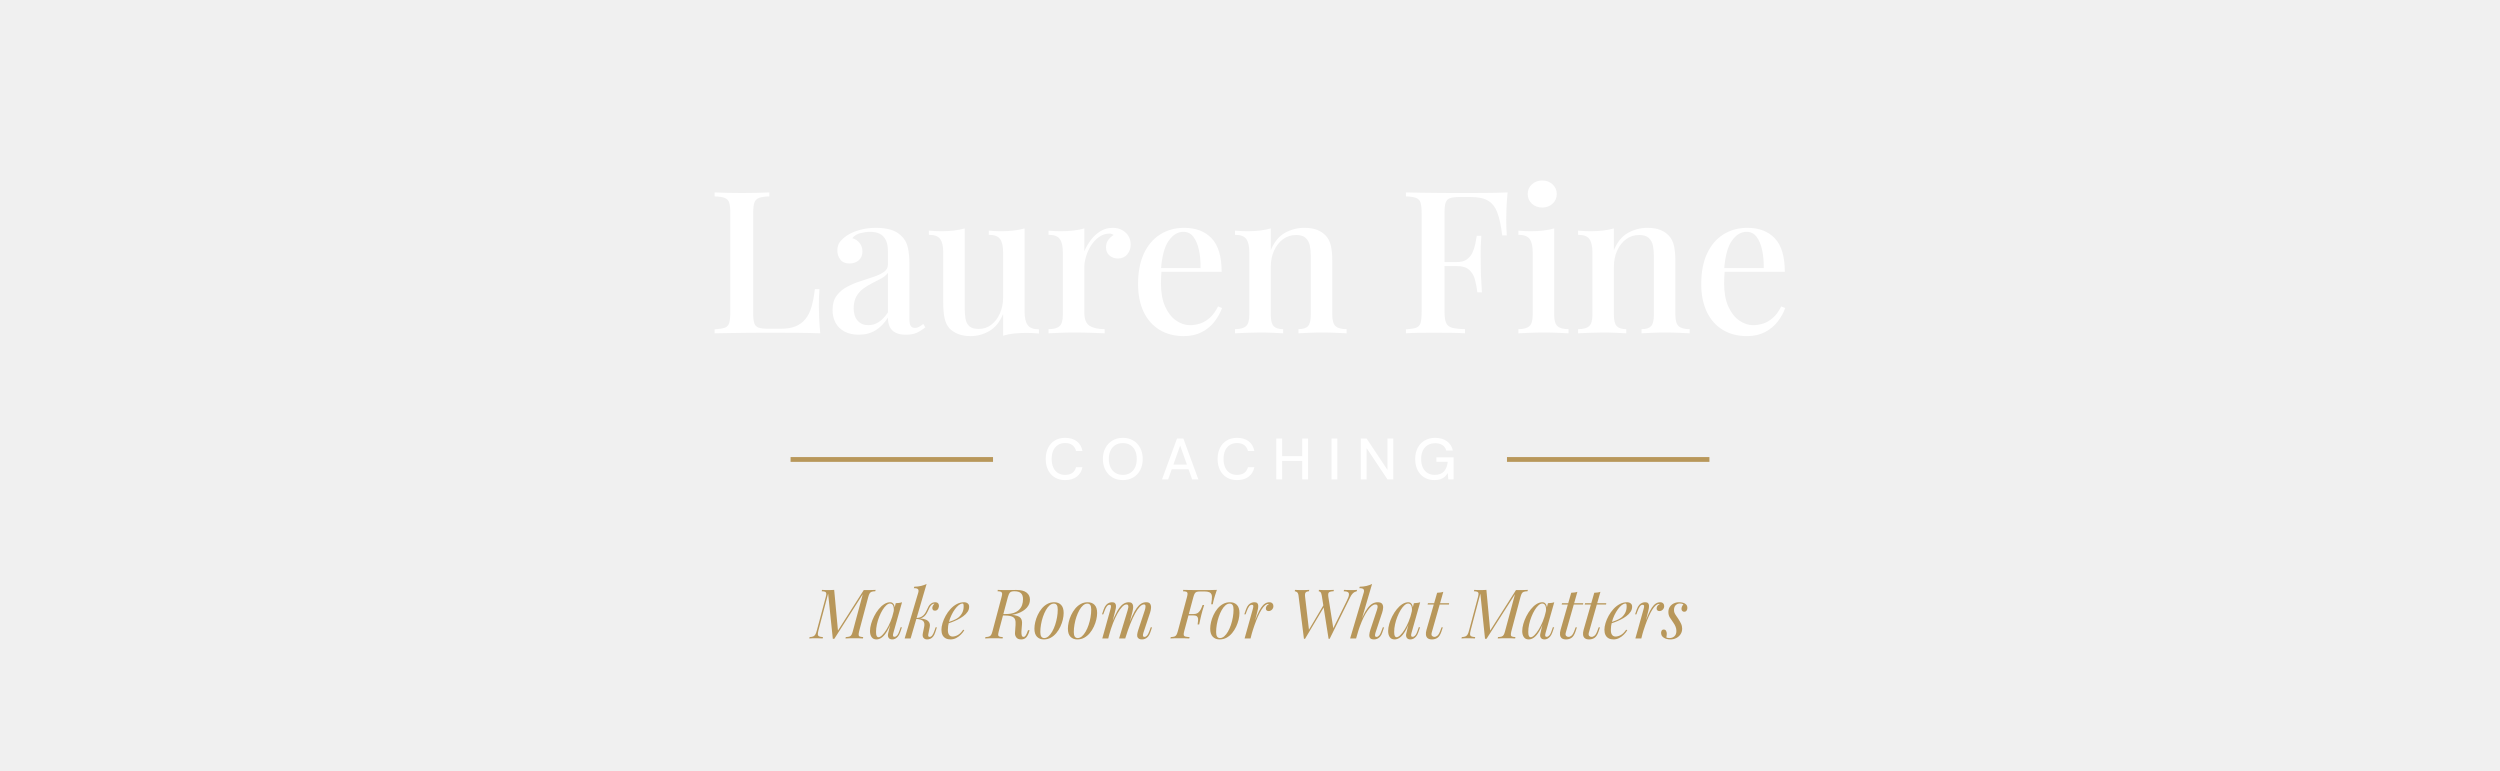
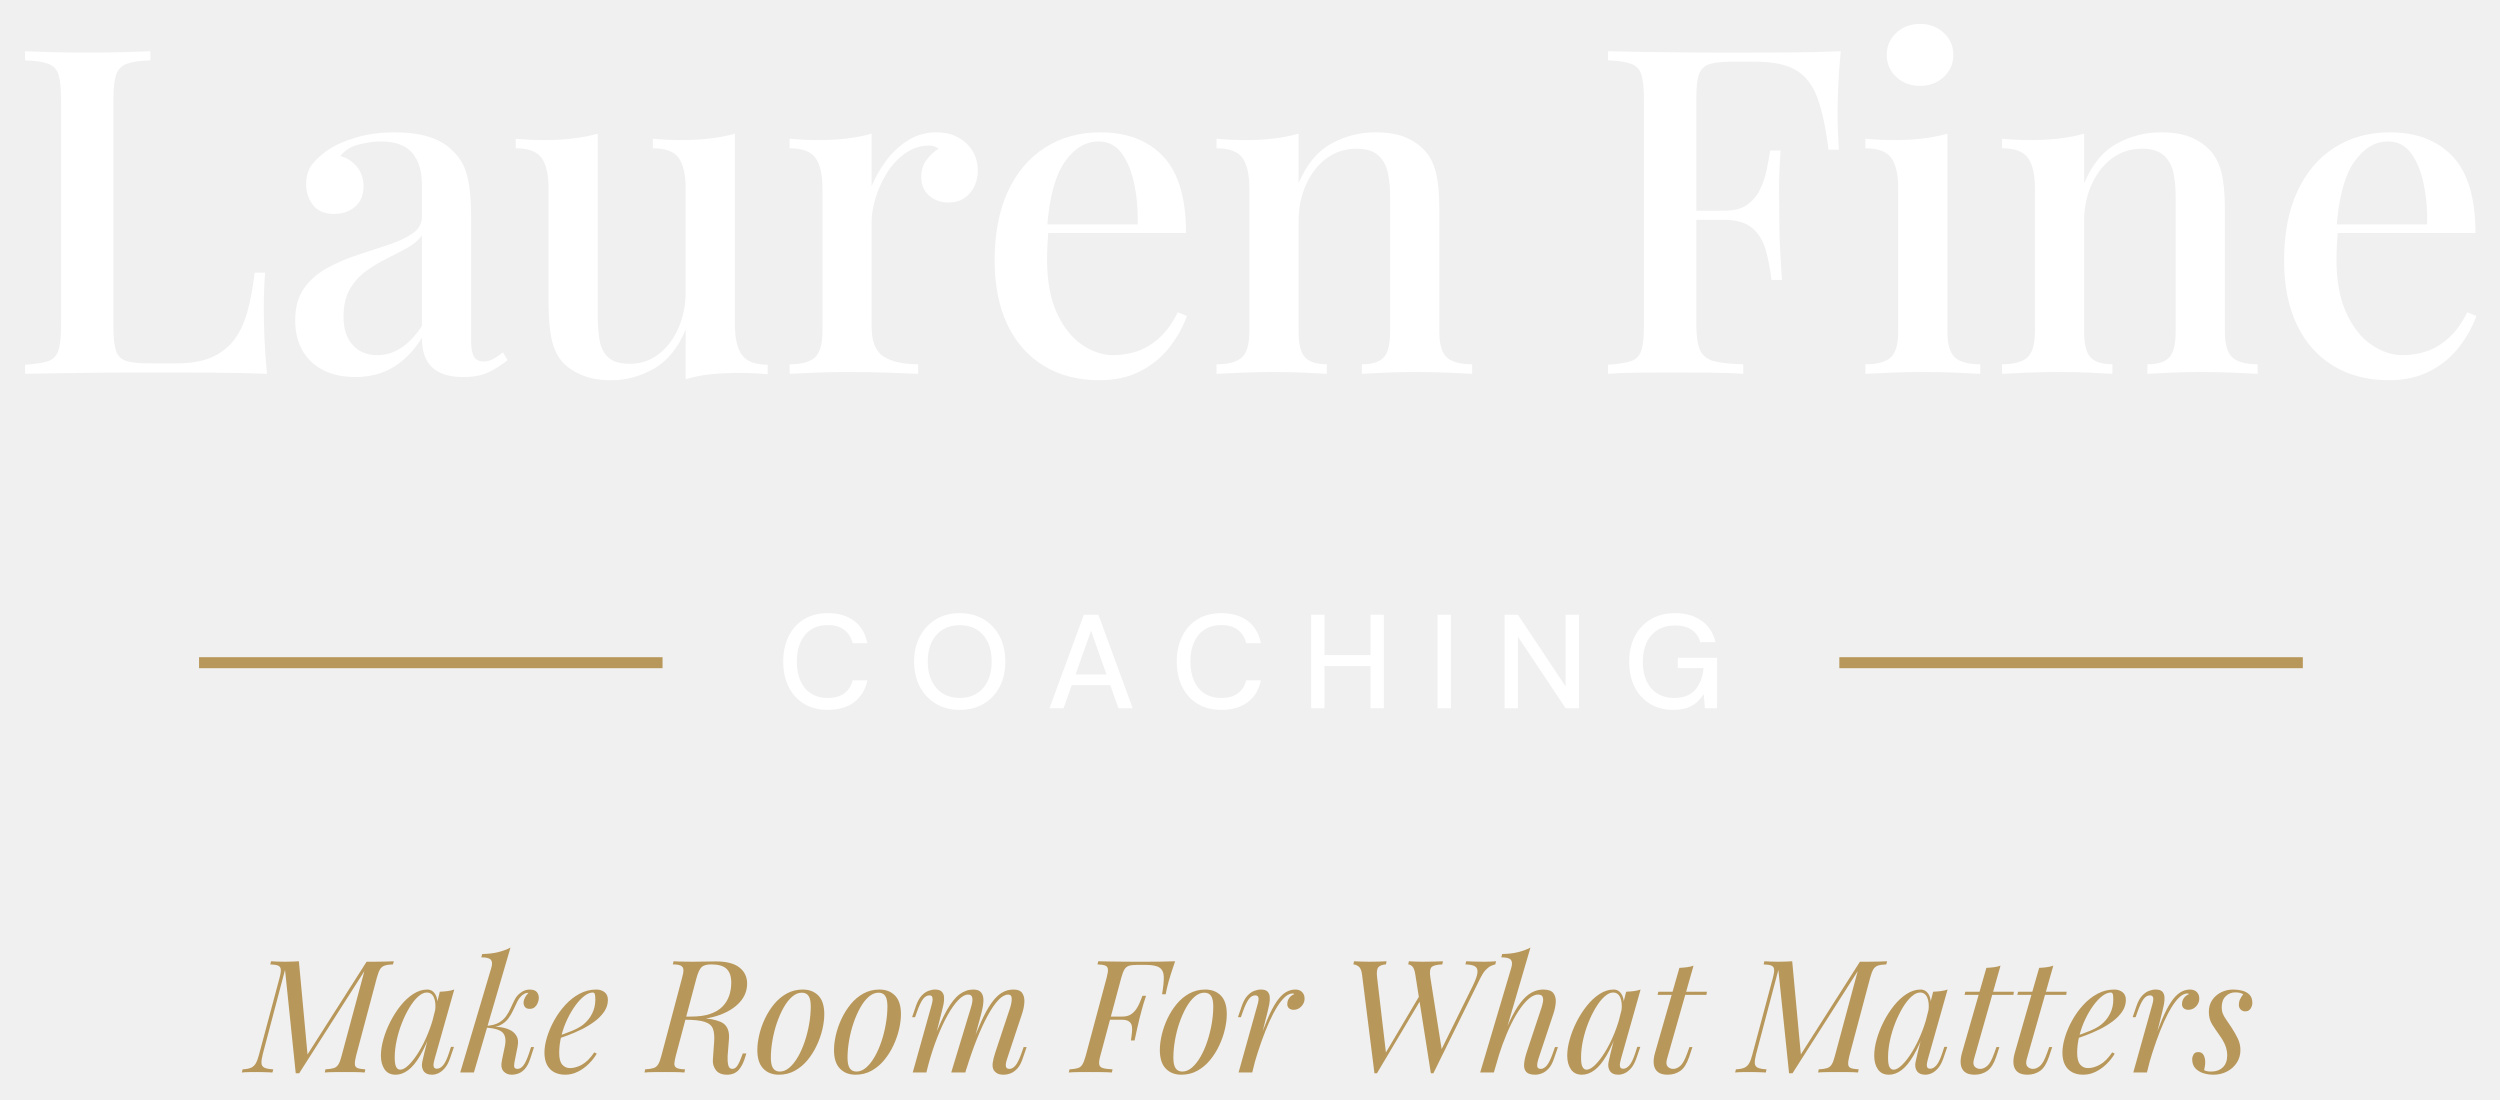
- <svg xmlns="http://www.w3.org/2000/svg" xmlns:xlink="http://www.w3.org/1999/xlink" width="728.64pt" height="224.64pt" viewBox="0 0 728.64 224.64" version="1.1">
+ <svg xmlns="http://www.w3.org/2000/svg" xmlns:xlink="http://www.w3.org/1999/xlink" width="318.24pt" height="139.92pt" viewBox="205.08 49.56 318.24 139.92" version="1.1">
  <defs>
    <style type="text/css">*{stroke-linejoin: round; stroke-linecap: butt}</style>
  </defs>
  <g id="figure_1">
    <g id="patch_1">
      <path d="M 0 224.64  L 728.64 224.64  L 728.64 0  L 0 0  L 0 224.64  z " style="fill: none" />
    </g>
    <g id="axes_1">
      <g id="line2d_1">
        <path d="M 231.12 133.92  L 288.72 133.92  " clip-path="url(#p187aab3404)" style="fill: none; stroke: #b8975a; stroke-width: 1.4; stroke-linecap: square" />
      </g>
      <g id="line2d_2">
        <path d="M 439.92 133.92  L 497.52 133.92  " clip-path="url(#p187aab3404)" style="fill: none; stroke: #b8975a; stroke-width: 1.4; stroke-linecap: square" />
      </g>
      <g id="text_1">
        <g style="fill: #ffffff" transform="translate(206.0072 97.14627) scale(0.58 -0.58)">
          <defs>
            <path id="PlayfairDisplay-Medium-1f" d="M 2010 4531  L 2010 4403  Q 1792 4397 1680 4355  Q 1568 4314 1529 4202  Q 1491 4090 1491 3853  L 1491 653  Q 1491 435 1526 326  Q 1562 218 1667 182  Q 1773 147 1971 147  L 2387 147  Q 2662 147 2851 224  Q 3040 301 3168 454  Q 3296 608 3366 851  Q 3437 1094 3475 1421  L 3622 1421  Q 3603 1216 3603 883  Q 3603 755 3612 508  Q 3622 262 3648 0  Q 3322 13 2912 16  Q 2502 19 2182 19  Q 2035 19 1804 19  Q 1574 19 1308 16  Q 1043 13 771 9  Q 499 6 250 0  L 250 128  Q 467 141 576 179  Q 685 218 720 333  Q 755 448 755 678  L 755 3853  Q 755 4090 720 4202  Q 685 4314 573 4355  Q 461 4397 250 4403  L 250 4531  Q 397 4525 630 4518  Q 864 4512 1133 4512  Q 1376 4512 1616 4518  Q 1856 4525 2010 4531  z " transform="scale(0.015625)" />
            <path id="PlayfairDisplay-Medium-3f" d="M 1075 -45  Q 806 -45 614 57  Q 422 160 326 339  Q 230 518 230 749  Q 230 1030 358 1206  Q 486 1382 688 1491  Q 890 1600 1117 1673  Q 1344 1747 1545 1814  Q 1747 1882 1878 1971  Q 2010 2061 2010 2208  L 2010 2643  Q 2010 2874 1936 3011  Q 1862 3149 1737 3206  Q 1613 3264 1440 3264  Q 1293 3264 1126 3222  Q 960 3181 864 3059  Q 1005 3021 1097 2909  Q 1190 2797 1190 2630  Q 1190 2451 1072 2348  Q 954 2246 774 2246  Q 576 2246 480 2371  Q 384 2496 384 2662  Q 384 2835 470 2944  Q 557 3053 698 3149  Q 851 3251 1091 3321  Q 1331 3392 1626 3392  Q 1901 3392 2102 3331  Q 2304 3270 2438 3136  Q 2598 2989 2649 2768  Q 2701 2547 2701 2234  L 2701 467  Q 2701 307 2742 240  Q 2784 173 2880 173  Q 2944 173 3005 205  Q 3066 237 3149 301  L 3213 192  Q 3078 83 2940 19  Q 2803 -45 2592 -45  Q 2387 -45 2259 19  Q 2131 83 2070 204  Q 2010 326 2010 506  Q 1843 237 1612 96  Q 1382 -45 1075 -45  z M 1382 262  Q 1562 262 1718 364  Q 1875 467 2010 672  L 2010 1946  Q 1939 1843 1804 1769  Q 1670 1696 1516 1619  Q 1363 1542 1225 1443  Q 1088 1344 998 1190  Q 909 1037 909 800  Q 909 550 1037 406  Q 1165 262 1382 262  z " transform="scale(0.015625)" />
            <path id="PlayfairDisplay-Medium-73" d="M 3174 3373  L 3174 691  Q 3174 403 3273 265  Q 3373 128 3635 128  L 3635 -6  Q 3437 13 3238 13  Q 3027 13 2835 -6  Q 2643 -26 2483 -77  L 2483 621  Q 2323 237 2038 73  Q 1754 -90 1440 -90  Q 1203 -90 1036 -22  Q 870 45 762 154  Q 646 282 601 483  Q 557 685 557 992  L 557 2605  Q 557 2893 461 3030  Q 365 3168 96 3168  L 96 3302  Q 301 3283 493 3283  Q 704 3283 896 3305  Q 1088 3328 1248 3373  L 1248 813  Q 1248 627 1273 473  Q 1299 320 1395 230  Q 1491 141 1702 141  Q 1926 141 2102 275  Q 2278 410 2380 640  Q 2483 870 2483 1158  L 2483 2605  Q 2483 2893 2387 3030  Q 2291 3168 2022 3168  L 2022 3302  Q 2227 3283 2419 3283  Q 2630 3283 2822 3305  Q 3014 3328 3174 3373  z " transform="scale(0.015625)" />
            <path id="PlayfairDisplay-Medium-6f" d="M 2234 3392  Q 2419 3392 2550 3315  Q 2682 3238 2749 3120  Q 2816 3002 2816 2854  Q 2816 2669 2704 2537  Q 2592 2406 2406 2406  Q 2246 2406 2134 2502  Q 2022 2598 2022 2765  Q 2022 2906 2096 3005  Q 2170 3104 2266 3162  Q 2202 3213 2112 3206  Q 1939 3200 1792 3094  Q 1645 2989 1542 2825  Q 1440 2662 1382 2476  Q 1325 2291 1325 2131  L 1325 659  Q 1325 346 1497 240  Q 1670 134 1978 134  L 1978 0  Q 1830 6 1558 16  Q 1286 26 986 26  Q 755 26 524 16  Q 294 6 173 0  L 173 134  Q 422 134 528 230  Q 634 326 634 595  L 634 2605  Q 634 2893 538 3030  Q 442 3168 173 3168  L 173 3302  Q 378 3283 570 3283  Q 787 3283 976 3305  Q 1165 3328 1325 3373  L 1325 2637  Q 1402 2822 1530 2995  Q 1658 3168 1837 3280  Q 2016 3392 2234 3392  z " transform="scale(0.015625)" />
            <path id="PlayfairDisplay-Medium-4c" d="M 1760 3392  Q 2323 3392 2643 3053  Q 2963 2714 2963 1978  L 755 1978  L 742 2099  L 2285 2099  Q 2291 2413 2233 2678  Q 2176 2944 2054 3104  Q 1933 3264 1734 3264  Q 1459 3264 1257 2973  Q 1056 2682 1011 2042  L 1030 2010  Q 1024 1920 1017 1814  Q 1011 1709 1011 1606  Q 1011 1165 1145 864  Q 1280 563 1497 412  Q 1715 262 1939 262  Q 2112 262 2275 316  Q 2438 371 2585 502  Q 2733 634 2848 864  L 2976 813  Q 2899 595 2739 384  Q 2579 173 2329 41  Q 2080 -90 1747 -90  Q 1299 -90 966 112  Q 634 314 454 691  Q 275 1069 275 1587  Q 275 2157 460 2560  Q 646 2963 982 3177  Q 1318 3392 1760 3392  z " transform="scale(0.015625)" />
            <path id="PlayfairDisplay-Medium-62" d="M 2400 3392  Q 2656 3392 2819 3325  Q 2982 3258 3091 3142  Q 3206 3021 3254 2829  Q 3302 2637 3302 2310  L 3302 595  Q 3302 326 3408 230  Q 3514 134 3763 134  L 3763 0  Q 3654 6 3424 16  Q 3194 26 2970 26  Q 2752 26 2537 16  Q 2323 6 2214 0  L 2214 134  Q 2432 134 2521 230  Q 2611 326 2611 595  L 2611 2490  Q 2611 2675 2579 2825  Q 2547 2976 2444 3069  Q 2342 3162 2138 3162  Q 1901 3162 1718 3027  Q 1536 2893 1430 2659  Q 1325 2426 1325 2138  L 1325 595  Q 1325 326 1417 230  Q 1510 134 1722 134  L 1722 0  Q 1619 6 1411 16  Q 1203 26 979 26  Q 762 26 525 16  Q 288 6 173 0  L 173 134  Q 422 134 528 230  Q 634 326 634 595  L 634 2605  Q 634 2893 538 3030  Q 442 3168 173 3168  L 173 3302  Q 378 3283 570 3283  Q 787 3283 976 3305  Q 1165 3328 1325 3373  L 1325 2675  Q 1491 3072 1782 3232  Q 2074 3392 2400 3392  z " transform="scale(0.015625)" />
            <path id="PlayfairDisplay-Medium-ee" transform="scale(0.015625)" />
            <path id="PlayfairDisplay-Medium-14" d="M 3520 4531  Q 3494 4275 3484 4032  Q 3475 3789 3475 3661  Q 3475 3514 3481 3379  Q 3488 3245 3494 3149  L 3347 3149  Q 3290 3616 3190 3881  Q 3091 4147 2892 4265  Q 2694 4384 2323 4384  L 1984 4384  Q 1779 4384 1673 4349  Q 1568 4314 1529 4208  Q 1491 4102 1491 3878  L 1491 691  Q 1491 454 1542 336  Q 1594 218 1734 179  Q 1875 141 2150 134  L 2150 0  Q 1978 13 1702 16  Q 1427 19 1133 19  Q 877 19 643 16  Q 410 13 250 0  L 250 128  Q 467 141 576 179  Q 685 218 720 333  Q 755 448 755 678  L 755 3853  Q 755 4090 720 4202  Q 685 4314 573 4355  Q 461 4397 250 4403  L 250 4531  Q 499 4525 771 4521  Q 1043 4518 1308 4515  Q 1574 4512 1804 4512  Q 2035 4512 2182 4512  Q 2477 4512 2851 4515  Q 3226 4518 3520 4531  z M 2541 2291  Q 2541 2291 2541 2227  Q 2541 2163 2541 2163  L 1299 2163  Q 1299 2163 1299 2227  Q 1299 2291 1299 2291  L 2541 2291  z M 2675 3136  Q 2650 2771 2653 2579  Q 2656 2387 2656 2227  Q 2656 2067 2662 1875  Q 2669 1683 2694 1318  L 2547 1318  Q 2522 1530 2470 1725  Q 2419 1920 2284 2041  Q 2150 2163 1882 2163  L 1882 2291  Q 2086 2291 2204 2374  Q 2323 2458 2387 2592  Q 2451 2726 2480 2870  Q 2509 3014 2528 3136  L 2675 3136  z " transform="scale(0.015625)" />
            <path id="PlayfairDisplay-Medium-54" d="M 941 4915  Q 1139 4915 1273 4790  Q 1408 4666 1408 4480  Q 1408 4294 1273 4169  Q 1139 4045 941 4045  Q 742 4045 607 4169  Q 473 4294 473 4480  Q 473 4666 607 4790  Q 742 4915 941 4915  z M 1325 3373  L 1325 595  Q 1325 326 1430 230  Q 1536 134 1786 134  L 1786 0  Q 1677 6 1449 16  Q 1222 26 986 26  Q 762 26 525 16  Q 288 6 173 0  L 173 134  Q 422 134 528 230  Q 634 326 634 595  L 634 2605  Q 634 2893 538 3030  Q 442 3168 173 3168  L 173 3302  Q 378 3283 570 3283  Q 787 3283 976 3305  Q 1165 3328 1325 3373  z " transform="scale(0.015625)" />
          </defs>
          <use xlink:href="#PlayfairDisplay-Medium-1f" />
          <use xlink:href="#PlayfairDisplay-Medium-3f" transform="translate(59.59375 0)" />
          <use xlink:href="#PlayfairDisplay-Medium-73" transform="translate(110.0938 0)" />
          <use xlink:href="#PlayfairDisplay-Medium-6f" transform="translate(169 0)" />
          <use xlink:href="#PlayfairDisplay-Medium-4c" transform="translate(212.4062 0)" />
          <use xlink:href="#PlayfairDisplay-Medium-62" transform="translate(262.7031 0)" />
          <use xlink:href="#PlayfairDisplay-Medium-ee" transform="translate(323 0)" />
          <use xlink:href="#PlayfairDisplay-Medium-14" transform="translate(347.4062 0)" />
          <use xlink:href="#PlayfairDisplay-Medium-54" transform="translate(405.1094 0)" />
          <use xlink:href="#PlayfairDisplay-Medium-62" transform="translate(435.1094 0)" />
          <use xlink:href="#PlayfairDisplay-Medium-4c" transform="translate(495.4062 0)" />
        </g>
      </g>
      <g id="text_2">
        <g style="fill: #ffffff" transform="translate(303.982 139.717) scale(0.17 -0.17)">
          <defs>
            <path id="DMSans9pt-Medium-b" d="M 2432 -77  Q 1773 -77 1296 214  Q 819 506 560 1027  Q 301 1549 301 2240  Q 301 2925 560 3449  Q 819 3974 1296 4265  Q 1773 4557 2432 4557  Q 3219 4557 3708 4179  Q 4198 3802 4333 3117  L 3629 3117  Q 3533 3514 3235 3750  Q 2938 3987 2432 3987  Q 1978 3987 1645 3776  Q 1312 3565 1133 3174  Q 954 2784 954 2240  Q 954 1696 1133 1302  Q 1312 909 1645 701  Q 1978 493 2432 493  Q 2938 493 3235 720  Q 3533 947 3629 1338  L 4333 1338  Q 4198 672 3708 297  Q 3219 -77 2432 -77  z " transform="scale(0.015625)" />
            <path id="DMSans9pt-Medium-99" transform="scale(0.015625)" />
            <path id="DMSans9pt-Medium-23" d="M 2483 -77  Q 1837 -77 1347 214  Q 858 506 579 1027  Q 301 1549 301 2240  Q 301 2925 579 3446  Q 858 3968 1347 4262  Q 1837 4557 2483 4557  Q 3142 4557 3635 4262  Q 4128 3968 4400 3446  Q 4672 2925 4672 2240  Q 4672 1549 4400 1027  Q 4128 506 3635 214  Q 3142 -77 2483 -77  z M 2490 493  Q 2950 493 3296 704  Q 3642 915 3830 1305  Q 4019 1696 4019 2240  Q 4019 2784 3830 3174  Q 3642 3565 3296 3773  Q 2950 3981 2490 3981  Q 2029 3981 1683 3773  Q 1338 3565 1146 3174  Q 954 2784 954 2240  Q 954 1696 1146 1305  Q 1338 915 1683 704  Q 2029 493 2490 493  z " transform="scale(0.015625)" />
            <path id="DMSans9pt-Medium-1" d="M 179 0  L 1824 4480  L 2522 4480  L 4166 0  L 3482 0  L 2170 3712  L 2170 3712  L 851 0  L 179 0  z M 922 1107  L 1101 1619  L 3206 1619  L 3386 1107  L 922 1107  z " transform="scale(0.015625)" />
            <path id="DMSans9pt-Medium-16" d="M 3315 0  L 3315 4480  L 3955 4480  L 3955 0  L 3315 0  z M 467 0  L 467 4480  L 1107 4480  L 1107 0  L 467 0  z M 998 2022  L 998 2547  L 3456 2547  L 3456 2022  L 998 2022  z " transform="scale(0.015625)" />
            <path id="DMSans9pt-Medium-17" d="M 467 0  L 467 4480  L 1107 4480  L 1107 0  L 467 0  z " transform="scale(0.015625)" />
            <path id="DMSans9pt-Medium-21" d="M 467 0  L 467 4480  L 1107 4480  L 3392 1043  L 3392 1043  L 3392 4480  L 4032 4480  L 4032 0  L 3392 0  L 1107 3430  L 1107 3430  L 1107 0  L 467 0  z " transform="scale(0.015625)" />
            <path id="DMSans9pt-Medium-15" d="M 2406 -77  Q 1773 -77 1299 211  Q 826 499 563 1017  Q 301 1536 301 2227  Q 301 2912 566 3437  Q 832 3962 1328 4259  Q 1824 4557 2502 4557  Q 3264 4557 3776 4189  Q 4288 3821 4435 3168  L 3706 3168  Q 3610 3539 3302 3753  Q 2995 3968 2496 3968  Q 2022 3968 1673 3757  Q 1325 3546 1139 3155  Q 954 2765 954 2227  Q 954 1683 1139 1292  Q 1325 902 1664 697  Q 2003 493 2445 493  Q 3123 493 3465 883  Q 3808 1274 3866 1926  L 2630 1926  L 2630 2419  L 4512 2419  L 4512 0  L 3930 0  L 3872 685  L 3872 685  Q 3718 435 3516 265  Q 3315 96 3046 9  Q 2778 -77 2406 -77  z " transform="scale(0.015625)" />
          </defs>
          <use xlink:href="#DMSans9pt-Medium-b" />
          <use xlink:href="#DMSans9pt-Medium-99" transform="translate(72.40625 0)" />
          <use xlink:href="#DMSans9pt-Medium-23" transform="translate(98 0)" />
          <use xlink:href="#DMSans9pt-Medium-99" transform="translate(175.7031 0)" />
          <use xlink:href="#DMSans9pt-Medium-1" transform="translate(201.2969 0)" />
          <use xlink:href="#DMSans9pt-Medium-99" transform="translate(269.0938 0)" />
          <use xlink:href="#DMSans9pt-Medium-b" transform="translate(294.6875 0)" />
          <use xlink:href="#DMSans9pt-Medium-99" transform="translate(367.0938 0)" />
          <use xlink:href="#DMSans9pt-Medium-16" transform="translate(392.6875 0)" />
          <use xlink:href="#DMSans9pt-Medium-99" transform="translate(461.7812 0)" />
          <use xlink:href="#DMSans9pt-Medium-17" transform="translate(487.375 0)" />
          <use xlink:href="#DMSans9pt-Medium-99" transform="translate(511.9688 0)" />
          <use xlink:href="#DMSans9pt-Medium-21" transform="translate(537.5625 0)" />
          <use xlink:href="#DMSans9pt-Medium-99" transform="translate(607.8594 0)" />
          <use xlink:href="#DMSans9pt-Medium-15" transform="translate(633.4531 0)" />
        </g>
      </g>
      <g id="text_3">
        <g style="fill: #b8975a" transform="translate(236.545 186.0845) scale(0.2 -0.2)">
          <defs>
            <path id="PlayfairDisplay-Italic-21" d="M 4864 4512  L 5171 4512  Q 5395 4512 5606 4518  Q 5818 4525 5971 4531  L 5939 4403  Q 5722 4397 5600 4355  Q 5478 4314 5411 4202  Q 5344 4090 5280 3853  L 4435 678  Q 4378 448 4387 333  Q 4397 218 4499 179  Q 4602 141 4813 128  L 4787 0  Q 4640 13 4429 16  Q 4218 19 3994 19  Q 3744 19 3520 16  Q 3296 13 3162 0  L 3187 128  Q 3411 141 3529 179  Q 3648 218 3718 333  Q 3789 448 3846 678  L 4774 4128  L 2118 -32  L 1978 -32  L 1542 4179  L 634 742  Q 576 512 582 381  Q 589 250 704 195  Q 819 141 1062 128  L 1030 0  Q 960 6 848 9  Q 736 13 614 16  Q 493 19 384 19  Q 224 19 57 16  Q -109 13 -218 0  L -186 128  Q 38 141 160 195  Q 282 250 355 381  Q 429 512 486 742  L 1318 3853  Q 1382 4090 1369 4202  Q 1357 4314 1257 4355  Q 1158 4397 941 4403  L 973 4531  Q 1075 4525 1225 4518  Q 1376 4512 1542 4512  Q 1690 4512 1843 4518  Q 1997 4525 2106 4531  L 2458 736  L 4864 4512  z " transform="scale(0.015625)" />
            <path id="PlayfairDisplay-Italic-3f" d="M 845 115  Q 998 115 1196 310  Q 1395 506 1600 838  Q 1805 1171 1977 1593  Q 2150 2016 2253 2470  L 2144 1779  Q 1901 1101 1657 688  Q 1414 275 1164 92  Q 915 -90 659 -90  Q 358 -90 208 128  Q 58 346 58 685  Q 58 992 160 1353  Q 262 1715 444 2073  Q 627 2432 864 2726  Q 1101 3021 1379 3200  Q 1658 3379 1946 3379  Q 2170 3379 2288 3158  Q 2406 2938 2336 2541  L 2266 2502  Q 2310 2842 2220 3050  Q 2131 3258 1926 3258  Q 1760 3258 1577 3094  Q 1395 2931 1225 2652  Q 1056 2374 918 2028  Q 781 1683 701 1315  Q 621 947 621 608  Q 621 333 681 224  Q 742 115 845 115  z M 2458 3290  Q 2611 3296 2764 3315  Q 2918 3334 3046 3379  L 2246 550  Q 2234 493 2211 400  Q 2189 307 2211 230  Q 2234 154 2342 154  Q 2470 154 2592 294  Q 2714 435 2835 806  L 2912 1043  L 3034 1043  L 2874 576  Q 2784 320 2659 176  Q 2534 32 2400 -29  Q 2266 -90 2138 -90  Q 1888 -90 1786 77  Q 1702 224 1740 419  Q 1779 614 1830 813  L 2458 3290  z " transform="scale(0.015625)" />
            <path id="PlayfairDisplay-Italic-5e" d="M 499 0  L -58 0  L 1210 4269  Q 1274 4486 1194 4588  Q 1114 4691 800 4691  L 838 4826  Q 1190 4832 1472 4899  Q 1754 4966 1990 5088  L 499 0  z M 2150 410  Q 2125 269 2150 208  Q 2176 147 2278 147  Q 2406 147 2518 291  Q 2630 435 2752 800  L 2829 1037  L 2950 1037  L 2797 570  Q 2714 314 2595 170  Q 2477 26 2333 -32  Q 2189 -90 2035 -90  Q 1830 -90 1702 54  Q 1574 198 1645 518  L 1760 1069  Q 1837 1440 1680 1616  Q 1523 1792 986 1830  L 986 1856  Q 1229 1875 1481 1856  Q 1734 1837 1932 1750  Q 2131 1664 2233 1494  Q 2336 1325 2278 1050  L 2150 410  z M 2714 3245  Q 2637 3245 2582 3219  Q 2528 3194 2477 3155  Q 2355 3059 2272 2896  Q 2189 2733 2105 2547  Q 2022 2362 1900 2198  Q 1779 2035 1580 1932  Q 1382 1830 1062 1837  L 998 1830  L 1011 1901  Q 1325 1920 1513 2029  Q 1702 2138 1814 2298  Q 1926 2458 2003 2634  Q 2080 2810 2163 2970  Q 2246 3130 2381 3232  Q 2496 3322 2589 3350  Q 2682 3379 2765 3379  Q 2989 3379 3072 3267  Q 3155 3155 3142 3002  Q 3136 2925 3097 2829  Q 3059 2733 2979 2662  Q 2899 2592 2771 2592  Q 2630 2592 2572 2678  Q 2515 2765 2522 2867  Q 2528 2957 2585 3062  Q 2643 3168 2726 3245  Q 2720 3245 2720 3245  Q 2720 3245 2714 3245  z " transform="scale(0.015625)" />
            <path id="PlayfairDisplay-Italic-4c" d="M 538 1453  Q 896 1574 1187 1692  Q 1478 1811 1651 1946  Q 1882 2131 2016 2393  Q 2150 2656 2150 2970  Q 2150 3155 2124 3206  Q 2099 3258 2048 3258  Q 1888 3258 1702 3117  Q 1517 2976 1337 2729  Q 1158 2483 1008 2169  Q 858 1856 768 1501  Q 678 1146 678 794  Q 678 467 800 323  Q 922 179 1120 179  Q 1350 179 1606 320  Q 1862 461 2106 819  L 2208 768  Q 2086 557 1888 358  Q 1690 160 1443 35  Q 1197 -90 922 -90  Q 666 -90 474 12  Q 282 115 179 316  Q 77 518 77 813  Q 77 1088 179 1430  Q 282 1773 470 2115  Q 659 2458 921 2746  Q 1184 3034 1504 3206  Q 1824 3379 2189 3379  Q 2387 3379 2524 3273  Q 2662 3168 2662 2957  Q 2662 2701 2512 2480  Q 2362 2259 2115 2076  Q 1869 1894 1581 1753  Q 1293 1613 1017 1510  Q 742 1408 531 1344  L 538 1453  z " transform="scale(0.015625)" />
            <path id="PlayfairDisplay-Italic-e8" transform="scale(0.015625)" />
            <path id="PlayfairDisplay-Italic-2f" d="M 1427 2259  Q 1779 2246 1977 2230  Q 2176 2214 2294 2201  Q 2413 2189 2522 2170  Q 2714 2131 2854 2076  Q 2995 2022 3081 1926  Q 3168 1830 3206 1686  Q 3245 1542 3226 1325  L 3174 672  Q 3162 480 3197 310  Q 3232 141 3379 147  Q 3494 154 3580 291  Q 3667 429 3757 685  L 3789 774  L 3936 774  L 3910 691  Q 3802 301 3626 105  Q 3450 -90 3149 -90  Q 2835 -90 2694 99  Q 2554 288 2573 525  L 2624 1242  Q 2650 1581 2576 1779  Q 2502 1978 2236 2064  Q 1971 2150 1414 2150  L 1427 2259  z M 1363 2150  L 1395 2278  L 1683 2278  Q 2144 2278 2457 2384  Q 2771 2490 2960 2682  Q 3149 2874 3235 3123  Q 3322 3373 3322 3661  Q 3322 4038 3133 4220  Q 2944 4403 2509 4403  Q 2227 4403 2112 4291  Q 1997 4179 1907 3853  L 1062 678  Q 1011 480 1004 361  Q 998 243 1097 188  Q 1197 134 1440 128  L 1414 0  Q 1267 13 1056 16  Q 845 19 621 19  Q 371 19 147 16  Q -77 13 -211 0  L -186 128  Q 32 141 153 179  Q 275 218 345 333  Q 416 448 474 678  L 1318 3853  Q 1376 4058 1373 4176  Q 1370 4294 1274 4348  Q 1178 4403 941 4403  L 973 4531  Q 1062 4525 1190 4521  Q 1318 4518 1468 4515  Q 1619 4512 1760 4512  Q 1990 4512 2224 4518  Q 2458 4525 2694 4525  Q 3341 4525 3654 4278  Q 3968 4032 3968 3622  Q 3968 3194 3670 2864  Q 3373 2534 2845 2342  Q 2317 2150 1619 2150  L 1363 2150  z " transform="scale(0.015625)" />
            <path id="PlayfairDisplay-Italic-64" d="M 1946 3251  Q 1741 3251 1552 3088  Q 1363 2925 1206 2646  Q 1050 2368 931 2022  Q 813 1677 749 1305  Q 685 934 685 595  Q 685 307 777 172  Q 870 38 1050 38  Q 1254 38 1443 201  Q 1632 365 1792 643  Q 1952 922 2067 1267  Q 2182 1613 2246 1981  Q 2310 2349 2310 2694  Q 2310 2989 2220 3120  Q 2131 3251 1946 3251  z M 134 915  Q 134 1197 211 1529  Q 288 1862 441 2188  Q 595 2515 816 2784  Q 1037 3053 1331 3216  Q 1626 3379 1984 3379  Q 2381 3379 2621 3132  Q 2861 2886 2861 2374  Q 2861 2093 2784 1760  Q 2707 1427 2553 1100  Q 2400 774 2179 505  Q 1958 237 1664 73  Q 1370 -90 1011 -90  Q 614 -90 374 160  Q 134 410 134 915  z " transform="scale(0.015625)" />
            <path id="PlayfairDisplay-Italic-61" d="M 774 0  L 218 0  L 986 2746  Q 1005 2803 1021 2896  Q 1037 2989 1017 3065  Q 998 3142 896 3142  Q 755 3142 640 2995  Q 525 2848 397 2490  L 314 2253  L 192 2253  L 352 2720  Q 448 2989 579 3129  Q 710 3270 854 3324  Q 998 3379 1126 3379  Q 1318 3379 1401 3292  Q 1485 3206 1494 3068  Q 1504 2931 1472 2777  Q 1440 2624 1402 2483  L 774 0  z M 2586 2637  Q 2630 2771 2646 2892  Q 2662 3014 2627 3094  Q 2592 3174 2470 3174  Q 2291 3174 2076 2953  Q 1862 2733 1641 2339  Q 1421 1946 1216 1424  Q 1011 902 851 307  L 1062 1331  Q 1357 2099 1613 2547  Q 1869 2995 2128 3187  Q 2387 3379 2682 3379  Q 2886 3379 2979 3286  Q 3072 3194 3091 3046  Q 3110 2899 3081 2732  Q 3053 2566 3014 2413  L 2362 0  L 1786 0  L 2586 2637  z M 4186 2637  Q 4250 2835 4250 3004  Q 4250 3174 4109 3174  Q 3917 3174 3705 2950  Q 3494 2726 3270 2313  Q 3046 1901 2825 1347  Q 2605 794 2400 128  L 2547 947  Q 2797 1613 3008 2077  Q 3219 2541 3424 2829  Q 3629 3117 3846 3248  Q 4064 3379 4320 3379  Q 4589 3379 4685 3225  Q 4781 3072 4765 2851  Q 4749 2630 4678 2413  L 4058 544  Q 3994 346 4013 246  Q 4032 147 4160 147  Q 4282 147 4400 281  Q 4518 416 4653 800  L 4736 1037  L 4858 1037  L 4698 570  Q 4608 301 4477 160  Q 4346 19 4202 -35  Q 4058 -90 3923 -90  Q 3763 -90 3670 -42  Q 3578 6 3526 83  Q 3450 205 3475 387  Q 3501 570 3578 806  L 4186 2637  z " transform="scale(0.015625)" />
            <path id="PlayfairDisplay-Italic-14" d="M 1267 2150  L 1299 2278  L 2579 2278  L 2547 2150  L 1267 2150  z M 3578 3187  Q 3654 3635 3648 3894  Q 3642 4154 3478 4269  Q 3315 4384 2912 4384  L 2573 4384  Q 2355 4384 2236 4349  Q 2118 4314 2048 4202  Q 1978 4090 1914 3853  L 1062 678  Q 998 448 1017 333  Q 1037 218 1168 179  Q 1299 141 1562 128  L 1530 0  Q 1363 13 1107 16  Q 851 19 589 19  Q 339 19 124 16  Q -90 13 -224 0  L -192 128  Q 26 141 147 179  Q 269 218 336 333  Q 403 448 467 678  L 1318 3853  Q 1382 4090 1372 4202  Q 1363 4314 1264 4355  Q 1165 4397 947 4403  L 979 4531  Q 1216 4525 1478 4521  Q 1741 4518 1997 4515  Q 2253 4512 2473 4512  Q 2694 4512 2835 4512  Q 3117 4512 3472 4515  Q 3827 4518 4109 4531  Q 4026 4288 3952 4061  Q 3878 3834 3846 3712  Q 3802 3558 3773 3424  Q 3744 3290 3725 3187  L 3578 3187  z M 1958 2278  Q 2170 2278 2304 2364  Q 2438 2451 2528 2585  Q 2618 2720 2675 2864  Q 2733 3008 2778 3123  L 2925 3123  Q 2803 2758 2755 2566  Q 2707 2374 2662 2214  Q 2624 2054 2579 1862  Q 2534 1670 2458 1306  L 2310 1306  Q 2330 1459 2349 1609  Q 2368 1760 2349 1881  Q 2330 2003 2234 2076  Q 2138 2150 1926 2150  L 1958 2278  z " transform="scale(0.015625)" />
            <path id="PlayfairDisplay-Italic-6f" d="M 774 0  L 218 0  L 986 2746  Q 1050 2963 1027 3052  Q 1005 3142 896 3142  Q 755 3142 640 2995  Q 525 2848 397 2490  L 314 2253  L 192 2253  L 352 2720  Q 448 2989 579 3129  Q 710 3270 854 3324  Q 998 3379 1126 3379  Q 1318 3379 1398 3296  Q 1478 3213 1488 3078  Q 1498 2944 1469 2787  Q 1440 2630 1402 2483  L 774 0  z M 2419 3219  Q 2272 3219 2115 3081  Q 1958 2944 1795 2685  Q 1632 2426 1469 2064  Q 1306 1702 1149 1260  Q 992 819 845 307  L 1005 1126  Q 1216 1754 1398 2182  Q 1581 2611 1760 2876  Q 1939 3142 2128 3260  Q 2317 3379 2528 3379  Q 2707 3379 2806 3276  Q 2906 3174 2906 3014  Q 2906 2886 2842 2780  Q 2778 2675 2678 2614  Q 2579 2554 2458 2554  Q 2349 2554 2275 2614  Q 2202 2675 2202 2784  Q 2202 2886 2240 2966  Q 2278 3046 2342 3104  Q 2406 3162 2490 3194  Q 2477 3206 2461 3212  Q 2445 3219 2419 3219  z " transform="scale(0.015625)" />
            <path id="PlayfairDisplay-Italic-38" d="M 3328 3021  L 1510 -32  L 1408 -32  L 902 3994  Q 870 4243 761 4320  Q 653 4397 550 4403  L 576 4531  Q 704 4525 867 4518  Q 1030 4512 1210 4512  Q 1421 4512 1603 4518  Q 1786 4525 1901 4531  L 1875 4403  Q 1658 4390 1568 4288  Q 1478 4186 1517 3866  L 1882 755  L 1824 730  L 3270 3174  L 3328 3021  z M 5395 3494  Q 5581 3866 5603 4058  Q 5626 4250 5504 4323  Q 5382 4397 5114 4403  L 5146 4531  Q 5267 4525 5392 4521  Q 5517 4518 5641 4515  Q 5766 4512 5875 4512  Q 6042 4512 6150 4518  Q 6259 4525 6362 4531  L 6330 4403  Q 6240 4384 6137 4333  Q 6035 4282 5929 4166  Q 5824 4051 5722 3846  L 3808 -32  L 3706 -32  L 3072 3994  Q 3034 4237 2954 4317  Q 2874 4397 2784 4403  L 2810 4531  Q 2925 4525 3072 4518  Q 3219 4512 3379 4512  Q 3629 4512 3846 4518  Q 4064 4525 4198 4531  L 4173 4403  Q 3840 4390 3737 4294  Q 3635 4198 3686 3866  L 4154 896  L 4109 883  L 5395 3494  z " transform="scale(0.015625)" />
            <path id="PlayfairDisplay-Italic-53" d="M 499 0  L -58 0  L 1210 4269  Q 1274 4486 1194 4588  Q 1114 4691 800 4691  L 838 4826  Q 1190 4832 1472 4899  Q 1754 4966 1990 5088  L 499 0  z M 678 947  Q 922 1619 1142 2086  Q 1363 2554 1580 2838  Q 1798 3123 2028 3251  Q 2259 3379 2509 3379  Q 2810 3379 2922 3235  Q 3034 3091 3021 2867  Q 3008 2643 2931 2413  L 2310 544  Q 2259 378 2265 262  Q 2272 147 2413 147  Q 2534 147 2652 281  Q 2771 416 2906 800  L 2989 1037  L 3110 1037  L 2950 570  Q 2861 301 2729 160  Q 2598 19 2454 -35  Q 2310 -90 2176 -90  Q 1920 -90 1817 25  Q 1715 141 1731 345  Q 1747 550 1830 806  L 2438 2637  Q 2470 2733 2496 2861  Q 2522 2989 2486 3081  Q 2451 3174 2298 3174  Q 2138 3174 1955 3030  Q 1773 2886 1581 2617  Q 1389 2349 1203 1971  Q 1018 1594 848 1130  Q 678 666 531 128  L 678 947  z " transform="scale(0.015625)" />
            <path id="PlayfairDisplay-Italic-72" d="M 2400 3290  L 2381 3162  L 390 3162  L 422 3290  L 2400 3290  z M 774 544  Q 717 333 803 240  Q 890 147 1030 147  Q 1171 147 1315 268  Q 1459 390 1600 787  L 1690 1037  L 1811 1037  L 1677 634  Q 1536 218 1315 64  Q 1094 -90 800 -90  Q 538 -90 400 22  Q 262 134 236 339  Q 211 544 288 806  L 1280 4262  Q 1434 4269 1584 4288  Q 1734 4307 1856 4352  L 774 544  z " transform="scale(0.015625)" />
            <path id="PlayfairDisplay-Italic-70" d="M 378 96  Q 429 70 489 54  Q 550 38 672 38  Q 954 38 1136 208  Q 1318 378 1318 698  Q 1318 896 1244 1091  Q 1171 1286 986 1542  Q 838 1747 704 1961  Q 570 2176 570 2470  Q 570 2746 704 2947  Q 838 3149 1065 3264  Q 1293 3379 1562 3379  Q 1747 3379 1926 3334  Q 2106 3290 2224 3171  Q 2342 3053 2342 2822  Q 2342 2765 2313 2685  Q 2285 2605 2221 2547  Q 2157 2490 2048 2490  Q 1946 2490 1869 2563  Q 1792 2637 1792 2758  Q 1792 2874 1840 2979  Q 1888 3085 1971 3187  Q 1850 3264 1651 3264  Q 1414 3264 1254 3104  Q 1094 2944 1094 2656  Q 1094 2509 1139 2397  Q 1184 2285 1270 2163  Q 1357 2042 1478 1856  Q 1638 1613 1747 1389  Q 1856 1165 1856 915  Q 1856 621 1705 393  Q 1555 166 1305 38  Q 1056 -90 755 -90  Q 538 -90 339 -26  Q 141 38 16 176  Q -109 314 -109 544  Q -109 634 -54 733  Q 0 832 141 832  Q 294 832 358 707  Q 422 582 422 429  Q 422 326 406 246  Q 390 166 378 96  z " transform="scale(0.015625)" />
          </defs>
          <use xlink:href="#PlayfairDisplay-Italic-21" />
          <use xlink:href="#PlayfairDisplay-Italic-3f" transform="translate(84.20312 0)" />
          <use xlink:href="#PlayfairDisplay-Italic-5e" transform="translate(136.5 0)" />
          <use xlink:href="#PlayfairDisplay-Italic-4c" transform="translate(188 0)" />
          <use xlink:href="#PlayfairDisplay-Italic-e8" transform="translate(230.9062 0)" />
          <use xlink:href="#PlayfairDisplay-Italic-2f" transform="translate(256.2031 0)" />
          <use xlink:href="#PlayfairDisplay-Italic-64" transform="translate(322.6094 0)" />
          <use xlink:href="#PlayfairDisplay-Italic-64" transform="translate(371.4062 0)" />
          <use xlink:href="#PlayfairDisplay-Italic-61" transform="translate(420.2031 0)" />
          <use xlink:href="#PlayfairDisplay-Italic-e8" transform="translate(501.1094 0)" />
          <use xlink:href="#PlayfairDisplay-Italic-14" transform="translate(526.4062 0)" />
          <use xlink:href="#PlayfairDisplay-Italic-64" transform="translate(578.7969 0)" />
          <use xlink:href="#PlayfairDisplay-Italic-6f" transform="translate(627.5938 0)" />
          <use xlink:href="#PlayfairDisplay-Italic-e8" transform="translate(670.1875 0)" />
          <use xlink:href="#PlayfairDisplay-Italic-38" transform="translate(695.4844 0)" />
          <use xlink:href="#PlayfairDisplay-Italic-53" transform="translate(785.6875 0)" />
          <use xlink:href="#PlayfairDisplay-Italic-3f" transform="translate(839.2812 0)" />
          <use xlink:href="#PlayfairDisplay-Italic-72" transform="translate(891.5781 0)" />
          <use xlink:href="#PlayfairDisplay-Italic-e8" transform="translate(925.1719 0)" />
          <use xlink:href="#PlayfairDisplay-Italic-21" transform="translate(950.4688 0)" />
          <use xlink:href="#PlayfairDisplay-Italic-3f" transform="translate(1034.672 0)" />
          <use xlink:href="#PlayfairDisplay-Italic-72" transform="translate(1086.969 0)" />
          <use xlink:href="#PlayfairDisplay-Italic-72" transform="translate(1120.562 0)" />
          <use xlink:href="#PlayfairDisplay-Italic-4c" transform="translate(1154.156 0)" />
          <use xlink:href="#PlayfairDisplay-Italic-6f" transform="translate(1197.062 0)" />
          <use xlink:href="#PlayfairDisplay-Italic-70" transform="translate(1239.656 0)" />
        </g>
      </g>
    </g>
  </g>
  <defs>
    <clipPath id="p187aab3404">
      <rect x="4.32" y="4.32" width="720" height="216" />
    </clipPath>
  </defs>
</svg>
